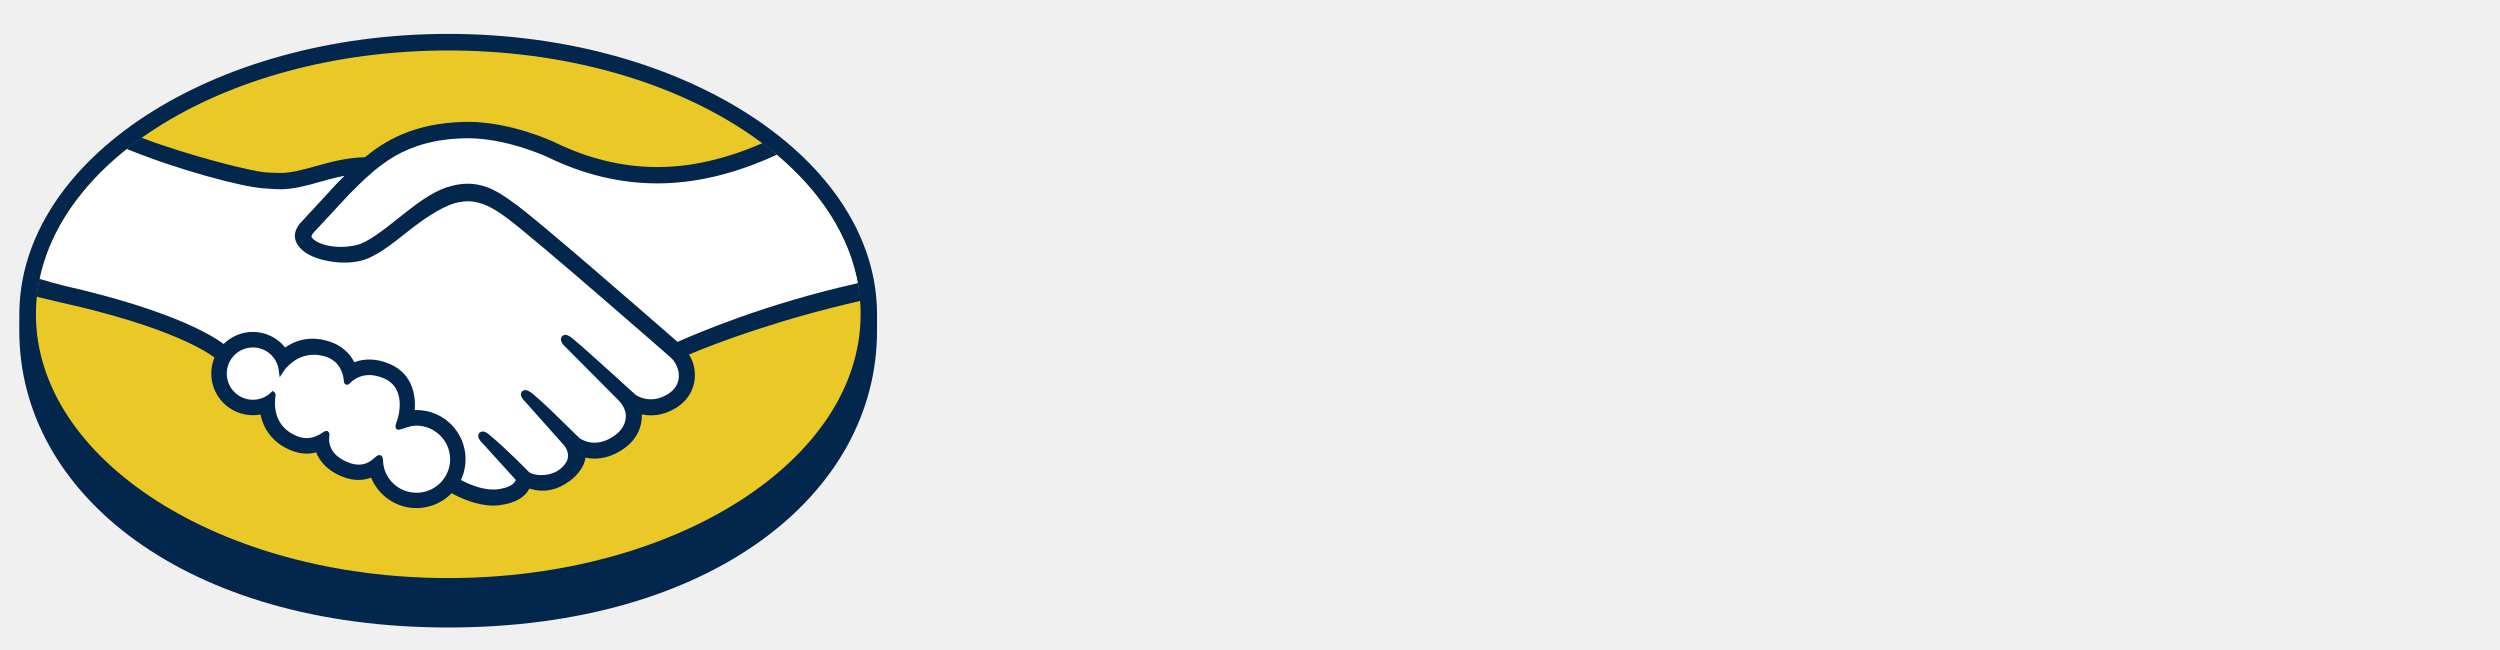
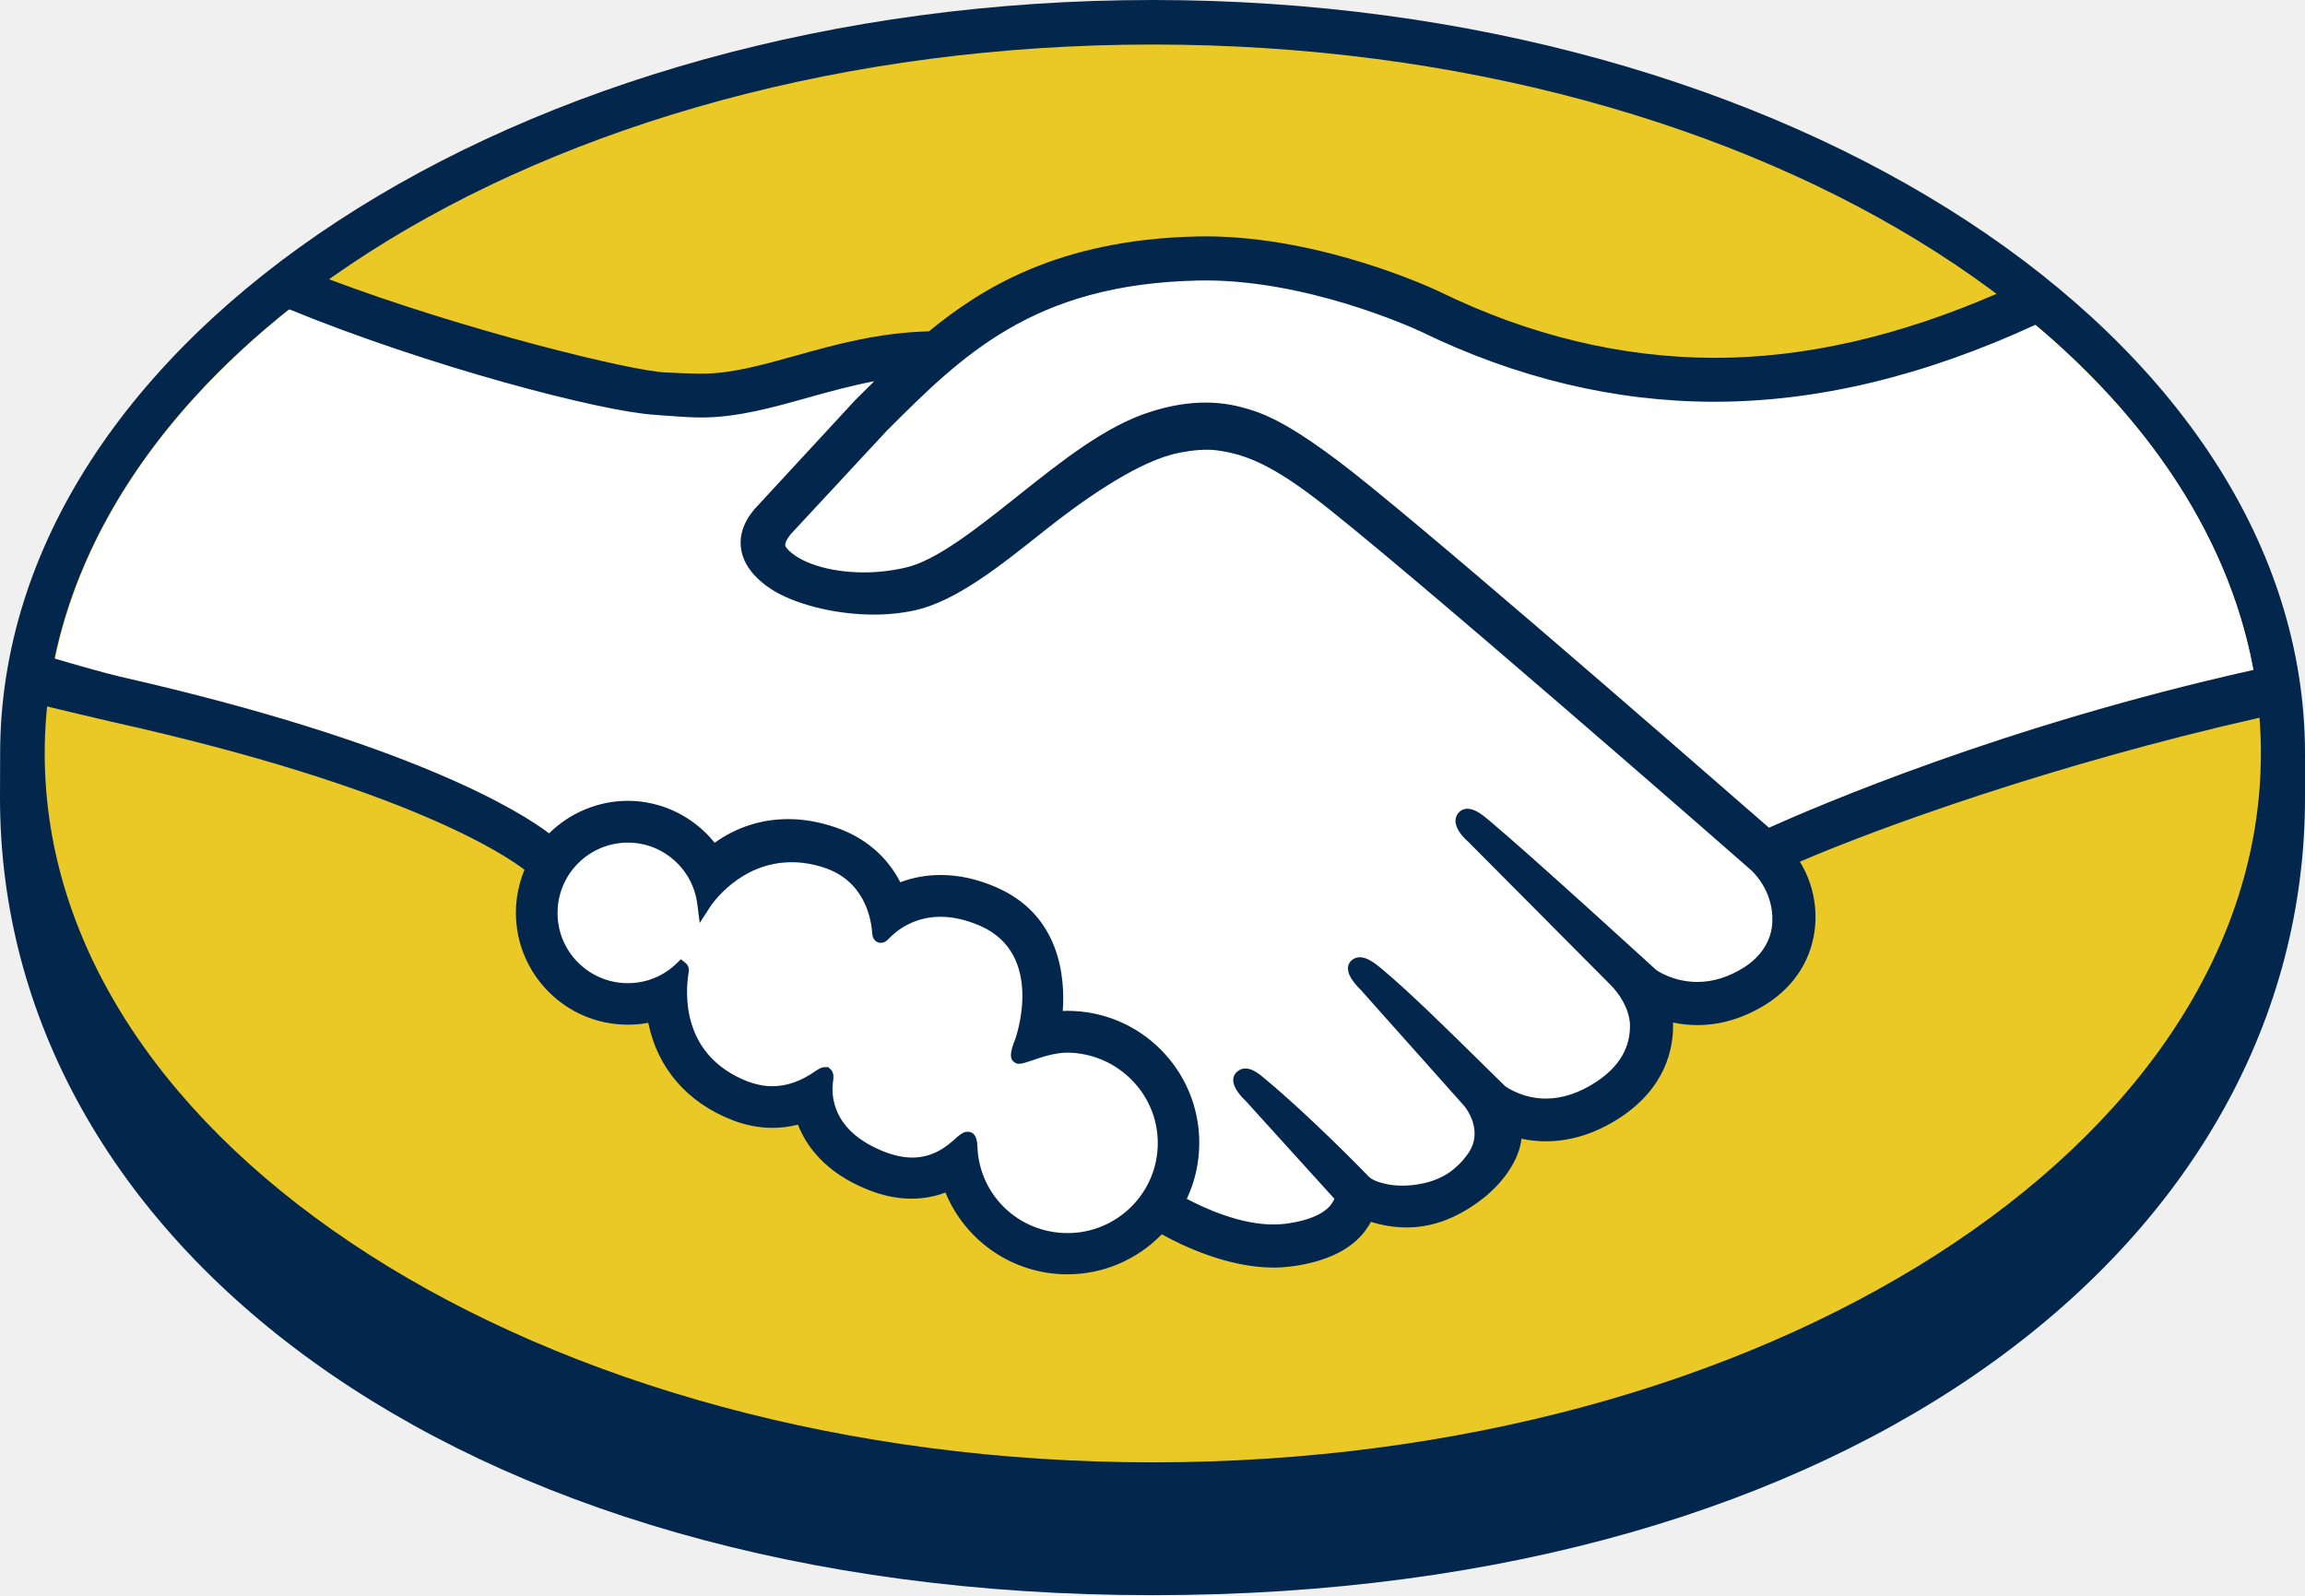
- <svg xmlns="http://www.w3.org/2000/svg" version="1.1" id="Capa_1" x="0px" y="0px" viewBox="0 0 500 130" style="enable-background:new 0 0 500 130;" xml:space="preserve">
+ <svg xmlns="http://www.w3.org/2000/svg" version="1.1" id="Capa_1" x="0px" y="0px" viewBox="0 0 171.55 118.72" xml:space="preserve" width="171.55" height="118.72">
  <defs id="defs46" />
  <style type="text/css" id="style2">
	.st0{fill:#03264C;}
	.st1{fill:#EAC926;}
	.st2{fill:#FFFFFF;}
</style>
-   <g id="g14">
+   <g id="g14" transform="translate(-3.8572,-6.7789)">
    <g id="g20" transform="translate(329.6772,316.9189)">
-       <path id="path22" class="st0" d="M-154.27-254.04c0-30.91-38.4-56.1-85.77-56.1c-47.37,0-85.77,25.19-85.77,56.1    c0,0.8-0.01,3-0.01,3.28c0,32.79,33.56,59.34,85.77,59.34c52.53,0,85.78-26.55,85.78-59.34V-254.04z" />
+       <path id="path22" class="st0" d="m -154.27,-254.04 c 0,-30.91 -38.4,-56.1 -85.77,-56.1 -47.37,0 -85.77,25.19 -85.77,56.1 0,0.8 -0.01,3 -0.01,3.28 0,32.79 33.56,59.34 85.77,59.34 52.53,0 85.78,-26.55 85.78,-59.34 z" />
    </g>
    <g id="g24" transform="translate(325.6143,316.9531)">
-       <path id="path26" class="st1" d="M-153.49-254.1c0,29.14-36.92,52.76-82.47,52.76c-45.55,0-82.47-23.62-82.47-52.76    c0-29.14,36.92-52.76,82.47-52.76C-190.41-306.86-153.49-283.24-153.49-254.1" />
+       <path id="path26" class="st1" d="m -153.49,-254.1 c 0,29.14 -36.92,52.76 -82.47,52.76 -45.55,0 -82.47,-23.62 -82.47,-52.76 0,-29.14 36.92,-52.76 82.47,-52.76 45.55,0 82.47,23.62 82.47,52.76" />
    </g>
    <g id="g28" transform="translate(189.7051,337.5469)">
-       <path id="path30" class="st2" d="M-127.43-291.34c-0.04,0.08-0.87,0.93-0.33,1.62c1.3,1.66,5.32,2.62,9.39,1.7    c2.42-0.54,5.52-3.01,8.53-5.4c3.26-2.59,6.49-5.18,9.74-6.21c3.44-1.09,5.64-0.63,7.1-0.18c1.6,0.48,3.47,1.53,6.47,3.78    c5.64,4.24,28.34,24.05,32.25,27.47c3.16-1.43,17.19-7.47,36.26-11.67c-1.66-10.17-7.84-19.47-17.22-27.08    c-13.07,5.49-29.04,8.35-44.67,0.73c-0.08-0.03-8.53-4.03-16.87-3.84c-12.39,0.29-17.76,5.65-23.44,11.33L-127.43-291.34z" />
+       <path id="path30" class="st2" d="m -127.43,-291.34 c -0.04,0.08 -0.87,0.93 -0.33,1.62 1.3,1.66 5.32,2.62 9.39,1.7 2.42,-0.54 5.52,-3.01 8.53,-5.4 3.26,-2.59 6.49,-5.18 9.74,-6.21 3.44,-1.09 5.64,-0.63 7.1,-0.18 1.6,0.48 3.47,1.53 6.47,3.78 5.64,4.24 28.34,24.05 32.25,27.47 3.16,-1.43 17.19,-7.47 36.26,-11.67 -1.66,-10.17 -7.84,-19.47 -17.22,-27.08 -13.07,5.49 -29.04,8.35 -44.67,0.73 -0.08,-0.03 -8.53,-4.03 -16.87,-3.84 -12.39,0.29 -17.76,5.65 -23.44,11.33 z" />
    </g>
    <g id="g32" transform="translate(279.0542,306.6982)">
-       <path id="path34" class="st2" d="M-144.56-235.56c-0.27-0.24-26.68-23.35-32.66-27.85c-3.46-2.6-5.39-3.26-7.41-3.52    c-1.05-0.14-2.51,0.06-3.52,0.34c-2.78,0.76-6.42,3.19-9.65,5.75c-3.35,2.66-6.5,5.17-9.43,5.83c-3.74,0.84-8.31-0.15-10.39-1.56    c-0.85-0.57-1.44-1.22-1.73-1.89c-0.77-1.79,0.65-3.21,0.88-3.45l7.29-7.88c0.85-0.85,1.7-1.69,2.57-2.53    c-2.35,0.31-4.53,0.91-6.64,1.5c-2.64,0.74-5.18,1.45-7.75,1.45c-1.07,0-6.82-0.94-7.91-1.24c-6.6-1.81-12.39-3.56-21.03-7.6    c-10.36,7.71-17.29,17.36-19.29,27.98c1.49,0.39,3.89,1.11,4.89,1.33c23.45,5.21,30.76,10.59,32.08,11.71    c1.43-1.59,3.5-2.61,5.81-2.61c2.6,0,4.93,1.31,6.35,3.32c1.34-1.06,3.2-1.97,5.59-1.97c1.09,0,2.22,0.2,3.36,0.59    c2.64,0.91,4.01,2.67,4.72,4.26c0.89-0.4,1.98-0.7,3.26-0.69c1.26,0,2.58,0.29,3.9,0.86c4.32,1.86,5,6.1,4.6,9.3    c0.31-0.04,0.62-0.05,0.93-0.05c5.13,0,9.29,4.17,9.29,9.3c0,1.59-0.41,3.08-1.11,4.39c1.39,0.78,4.95,2.56,8.07,2.16    c2.49-0.32,3.44-1.17,3.78-1.65c0.23-0.33,0.48-0.71,0.25-0.99l-6.62-7.35c0,0-1.09-1.03-0.73-1.43c0.37-0.41,1.04,0.18,1.52,0.58    c3.37,2.81,7.48,7.06,7.48,7.06c0.07,0.04,0.34,0.58,1.86,0.85c1.31,0.23,3.63,0.1,5.23-1.22c0.4-0.33,0.81-0.75,1.15-1.18    c-0.03,0.02-0.05,0.05-0.07,0.06c1.69-2.17-0.19-4.36-0.19-4.36l-7.73-8.67c0,0-1.1-1.02-0.73-1.43c0.34-0.36,1.05,0.18,1.53,0.58    c2.45,2.05,5.9,5.51,9.21,8.76c0.65,0.48,3.56,2.27,7.41-0.26c2.34-1.53,2.81-3.42,2.74-4.84c-0.16-1.88-1.63-3.22-1.63-3.22    l-10.55-10.61c0,0-1.11-0.95-0.72-1.43c0.32-0.4,1.05,0.18,1.52,0.58c3.36,2.81,12.46,11.15,12.46,11.15    c0.13,0.09,3.27,2.33,7.16-0.14c1.39-0.89,2.28-2.23,2.35-3.78C-142.66-233.95-144.56-235.56-144.56-235.56" />
+       <path id="path34" class="st2" d="m -144.56,-235.56 c -0.27,-0.24 -26.68,-23.35 -32.66,-27.85 -3.46,-2.6 -5.39,-3.26 -7.41,-3.52 -1.05,-0.14 -2.51,0.06 -3.52,0.34 -2.78,0.76 -6.42,3.19 -9.65,5.75 -3.35,2.66 -6.5,5.17 -9.43,5.83 -3.74,0.84 -8.31,-0.15 -10.39,-1.56 -0.85,-0.57 -1.44,-1.22 -1.73,-1.89 -0.77,-1.79 0.65,-3.21 0.88,-3.45 l 7.29,-7.88 c 0.85,-0.85 1.7,-1.69 2.57,-2.53 -2.35,0.31 -4.53,0.91 -6.64,1.5 -2.64,0.74 -5.18,1.45 -7.75,1.45 -1.07,0 -6.82,-0.94 -7.91,-1.24 -6.6,-1.81 -12.39,-3.56 -21.03,-7.6 -10.36,7.71 -17.29,17.36 -19.29,27.98 1.49,0.39 3.89,1.11 4.89,1.33 23.45,5.21 30.76,10.59 32.08,11.71 1.43,-1.59 3.5,-2.61 5.81,-2.61 2.6,0 4.93,1.31 6.35,3.32 1.34,-1.06 3.2,-1.97 5.59,-1.97 1.09,0 2.22,0.2 3.36,0.59 2.64,0.91 4.01,2.67 4.72,4.26 0.89,-0.4 1.98,-0.7 3.26,-0.69 1.26,0 2.58,0.29 3.9,0.86 4.32,1.86 5,6.1 4.6,9.3 0.31,-0.04 0.62,-0.05 0.93,-0.05 5.13,0 9.29,4.17 9.29,9.3 0,1.59 -0.41,3.08 -1.11,4.39 1.39,0.78 4.95,2.56 8.07,2.16 2.49,-0.32 3.44,-1.17 3.78,-1.65 0.23,-0.33 0.48,-0.71 0.25,-0.99 l -6.62,-7.35 c 0,0 -1.09,-1.03 -0.73,-1.43 0.37,-0.41 1.04,0.18 1.52,0.58 3.37,2.81 7.48,7.06 7.48,7.06 0.07,0.04 0.34,0.58 1.86,0.85 1.31,0.23 3.63,0.1 5.23,-1.22 0.4,-0.33 0.81,-0.75 1.15,-1.18 -0.03,0.02 -0.05,0.05 -0.07,0.06 1.69,-2.17 -0.19,-4.36 -0.19,-4.36 l -7.73,-8.67 c 0,0 -1.1,-1.02 -0.73,-1.43 0.34,-0.36 1.05,0.18 1.53,0.58 2.45,2.05 5.9,5.51 9.21,8.76 0.65,0.48 3.56,2.27 7.41,-0.26 2.34,-1.53 2.81,-3.42 2.74,-4.84 -0.16,-1.88 -1.63,-3.22 -1.63,-3.22 l -10.55,-10.61 c 0,0 -1.11,-0.95 -0.72,-1.43 0.32,-0.4 1.05,0.18 1.52,0.58 3.36,2.81 12.46,11.15 12.46,11.15 0.13,0.09 3.27,2.33 7.16,-0.14 1.39,-0.89 2.28,-2.23 2.35,-3.78 0.15,-2.68 -1.75,-4.29 -1.75,-4.29" />
    </g>
    <g id="g36" transform="translate(215.7334,290.0596)">
-       <path id="path38" class="st2" d="M-132.42-205.47c-1.64-0.02-3.43,0.95-3.66,0.81c-0.13-0.09,0.1-0.74,0.25-1.12    c0.16-0.38,2.31-6.86-2.94-9.11c-4.02-1.73-6.47,0.21-7.32,1.09c-0.22,0.23-0.32,0.21-0.35-0.08c-0.08-1.17-0.6-4.33-4.07-5.38    c-4.96-1.52-8.14,1.94-8.95,3.19c-0.36-2.82-2.75-5.02-5.68-5.02c-3.18,0-5.76,2.57-5.76,5.75c0,3.18,2.58,5.75,5.76,5.75    c1.54,0,2.95-0.61,3.98-1.61c0.03,0.03,0.05,0.08,0.03,0.19c-0.24,1.42-0.69,6.6,4.73,8.7c2.17,0.84,4.02,0.22,5.55-0.86    c0.46-0.32,0.53-0.19,0.47,0.24c-0.2,1.33,0.05,4.18,4.04,5.8c3.04,1.23,4.84-0.03,6.01-1.12c0.51-0.47,0.65-0.39,0.68,0.33    c0.14,3.85,3.34,6.91,7.23,6.91c4,0,7.24-3.23,7.25-7.23C-125.18-202.23-128.42-205.43-132.42-205.47" />
+       <path id="path38" class="st2" d="m -132.42,-205.47 c -1.64,-0.02 -3.43,0.95 -3.66,0.81 -0.13,-0.09 0.1,-0.74 0.25,-1.12 0.16,-0.38 2.31,-6.86 -2.94,-9.11 -4.02,-1.73 -6.47,0.21 -7.32,1.09 -0.22,0.23 -0.32,0.21 -0.35,-0.08 -0.08,-1.17 -0.6,-4.33 -4.07,-5.38 -4.96,-1.52 -8.14,1.94 -8.95,3.19 -0.36,-2.82 -2.75,-5.02 -5.68,-5.02 -3.18,0 -5.76,2.57 -5.76,5.75 0,3.18 2.58,5.75 5.76,5.75 1.54,0 2.95,-0.61 3.98,-1.61 0.03,0.03 0.05,0.08 0.03,0.19 -0.24,1.42 -0.69,6.6 4.73,8.7 2.17,0.84 4.02,0.22 5.55,-0.86 0.46,-0.32 0.53,-0.19 0.47,0.24 -0.2,1.33 0.05,4.18 4.04,5.8 3.04,1.23 4.84,-0.03 6.01,-1.12 0.51,-0.47 0.65,-0.39 0.68,0.33 0.14,3.85 3.34,6.91 7.23,6.91 4,0 7.24,-3.23 7.25,-7.23 -0.01,-3.99 -3.25,-7.19 -7.25,-7.23" />
    </g>
    <g id="g40" transform="translate(215.7334,272.79)">
-       <path id="path42" class="st0" d="M-132.42-174.24c-3.63,0-6.57-2.82-6.71-6.41c-0.01-0.31-0.04-1.13-0.73-1.13    c-0.29,0-0.53,0.17-0.82,0.43c-0.8,0.74-1.81,1.49-3.3,1.49c-0.67,0-1.4-0.16-2.17-0.47c-3.83-1.55-3.88-4.18-3.72-5.24    c0.04-0.28,0.05-0.57-0.14-0.81l-0.23-0.21h-0.24c-0.2,0-0.39,0.08-0.67,0.27c-1.11,0.78-2.17,1.15-3.25,1.15    c-0.59,0-1.2-0.12-1.82-0.35c-5.04-1.96-4.64-6.72-4.4-8.15c0.04-0.29-0.04-0.51-0.22-0.66l-0.36-0.29l-0.33,0.32    c-0.98,0.95-2.27,1.46-3.62,1.46c-2.89,0-5.24-2.35-5.23-5.23c0-2.89,2.35-5.23,5.24-5.23c2.61,0,4.83,1.96,5.16,4.57l0.18,1.41    l0.77-1.19c0.09-0.14,2.2-3.34,6.09-3.33c0.74,0,1.5,0.12,2.27,0.36c3.1,0.95,3.63,3.76,3.71,4.93c0.05,0.68,0.54,0.71,0.64,0.71    c0.27,0,0.47-0.17,0.6-0.32c0.59-0.61,1.86-1.62,3.85-1.62c0.91,0,1.88,0.22,2.89,0.65c4.93,2.11,2.69,8.37,2.67,8.44    c-0.42,1.04-0.44,1.5-0.04,1.76l0.19,0.09h0.14c0.22,0,0.5-0.1,0.96-0.25c0.67-0.23,1.68-0.58,2.63-0.58h0    c3.71,0.04,6.73,3.06,6.72,6.73C-125.7-177.25-128.72-174.24-132.42-174.24 M-80.22-204.41c-8.14-7.1-26.94-23.45-32.03-27.27    c-2.91-2.19-4.89-3.34-6.64-3.86c-0.78-0.24-1.87-0.51-3.26-0.51c-1.3,0-2.69,0.23-4.14,0.7c-3.29,1.04-6.57,3.65-9.74,6.17    l-0.16,0.13c-2.96,2.35-6.01,4.78-8.32,5.29c-1.01,0.23-2.04,0.35-3.08,0.35c-2.59,0-4.91-0.75-5.78-1.86    c-0.14-0.18-0.05-0.48,0.29-0.91l0.04-0.06l7.16-7.71c5.61-5.61,10.9-10.9,23.09-11.18c0.2,0,0.41-0.01,0.61-0.01    c7.59,0,15.17,3.4,16.02,3.79c7.12,3.47,14.46,5.23,21.84,5.24c7.69,0,15.63-1.9,23.98-5.75c-0.93-0.78-1.9-1.55-2.9-2.3    c-7.33,3.18-14.32,4.79-21.05,4.78c-6.88-0.01-13.76-1.66-20.44-4.92c-0.35-0.17-8.73-4.12-17.44-4.12c-0.23,0-0.46,0-0.69,0.01    c-10.24,0.24-16.01,3.88-19.88,7.06c-3.77,0.09-7.03,1-9.92,1.81c-2.58,0.72-4.81,1.34-6.99,1.34c-0.9,0-2.51-0.08-2.66-0.09    c-2.5-0.08-15.11-3.17-25.14-6.96c-1.02,0.72-2.01,1.47-2.97,2.23c10.48,4.3,23.23,7.62,27.25,7.88c1.12,0.07,2.31,0.2,3.51,0.2    c2.66,0,5.32-0.75,7.89-1.47c1.52-0.43,3.2-0.89,4.96-1.23c-0.47,0.46-0.94,0.93-1.41,1.4l-7.27,7.87c-0.57,0.58-1.81,2.12-1,4.02    c0.33,0.77,0.99,1.5,1.91,2.12c1.73,1.17,4.84,1.96,7.72,1.96c1.09,0,2.13-0.11,3.08-0.32c3.05-0.68,6.25-3.23,9.63-5.92    c2.7-2.15,6.53-4.87,9.47-5.67c0.82-0.22,1.83-0.36,2.64-0.36c0.24,0,0.47,0.01,0.68,0.04c1.94,0.25,3.82,0.91,7.16,3.42    c5.97,4.48,32.39,27.59,32.64,27.82c0.02,0.02,1.7,1.47,1.59,3.88c-0.06,1.35-0.81,2.54-2.11,3.37c-1.13,0.71-2.29,1.08-3.47,1.08    c-1.77,0-2.98-0.83-3.06-0.89c-0.1-0.08-9.15-8.38-12.48-11.17c-0.53-0.44-1.05-0.83-1.57-0.83c-0.28,0-0.52,0.12-0.69,0.33    c-0.52,0.65,0.06,1.54,0.75,2.13l10.57,10.63c0.01,0.01,1.32,1.24,1.46,2.86c0.08,1.76-0.76,3.23-2.51,4.38    c-1.25,0.82-2.51,1.24-3.75,1.24c-1.62,0-2.76-0.74-3.01-0.91l-1.52-1.49c-2.77-2.73-5.63-5.55-7.73-7.3    c-0.51-0.42-1.06-0.82-1.58-0.82c-0.25,0-0.49,0.1-0.67,0.28c-0.24,0.27-0.4,0.74,0.19,1.53c0.24,0.33,0.53,0.6,0.53,0.6    l7.72,8.66c0.06,0.08,1.59,1.89,0.17,3.7l-0.27,0.34c-0.23,0.26-0.48,0.49-0.72,0.69c-1.32,1.08-3.07,1.2-3.77,1.2    c-0.37,0-0.73-0.03-1.05-0.09c-0.76-0.14-1.27-0.35-1.52-0.64l-0.09-0.09c-0.42-0.44-4.31-4.41-7.53-7.09    c-0.42-0.36-0.95-0.81-1.5-0.81c-0.27,0-0.51,0.11-0.7,0.31c-0.64,0.7,0.32,1.74,0.73,2.12l6.58,7.26    c-0.01,0.07-0.09,0.22-0.25,0.45c-0.24,0.32-1.03,1.12-3.42,1.42c-0.28,0.03-0.58,0.05-0.87,0.05c-2.46,0-5.09-1.19-6.44-1.91    c0.62-1.3,0.93-2.73,0.93-4.17c0-5.42-4.39-9.82-9.81-9.82c-0.11,0-0.24,0-0.35,0.01c0.18-2.47-0.17-7.15-4.98-9.22    c-1.38-0.6-2.76-0.9-4.1-0.9c-1.05,0-2.06,0.18-3.01,0.54c-0.99-1.93-2.65-3.34-4.81-4.08c-1.19-0.41-2.38-0.62-3.52-0.62    c-2,0-3.84,0.59-5.49,1.76c-1.57-1.96-3.95-3.12-6.46-3.12c-2.19,0-4.3,0.88-5.86,2.42c-2.05-1.56-10.17-6.72-31.92-11.66    c-1.05-0.24-3.47-0.93-4.95-1.37c-0.25,1.18-0.43,2.37-0.56,3.57c0,0,4.01,0.96,4.8,1.14c22.21,4.93,29.55,10.07,30.8,11.03    c-0.42,1.01-0.64,2.1-0.64,3.2c0,4.59,3.73,8.33,8.32,8.33c0.52,0,1.03-0.04,1.53-0.14c0.69,3.38,2.9,5.94,6.28,7.25    c0.99,0.38,1.99,0.57,2.96,0.57c0.63,0,1.27-0.08,1.9-0.24c0.62,1.59,2.03,3.56,5.17,4.83c1.1,0.44,2.2,0.68,3.27,0.68    c0.87,0,1.73-0.15,2.54-0.46c1.5,3.66,5.08,6.09,9.07,6.09c2.64,0,5.18-1.07,7.03-2.98c1.58,0.88,4.93,2.47,8.31,2.48    c0.44,0,0.85-0.03,1.26-0.08c3.36-0.42,4.92-1.73,5.64-2.76c0.13-0.18,0.25-0.37,0.35-0.56c0.79,0.23,1.67,0.41,2.66,0.41    c1.83,0,3.59-0.62,5.37-1.92c1.75-1.26,2.99-3.07,3.17-4.61c0-0.02,0.01-0.04,0.01-0.07c0.59,0.12,1.19,0.19,1.8,0.19    c1.89,0,3.74-0.59,5.52-1.75c3.42-2.24,4.02-5.18,3.96-7.09c0.6,0.13,1.21,0.19,1.82,0.19c1.77,0,3.51-0.54,5.17-1.59    c2.12-1.36,3.4-3.43,3.59-5.85c0.13-1.64-0.27-3.3-1.14-4.72c5.73-2.47,18.84-7.25,34.27-10.73c-0.09-1.2-0.27-2.38-0.48-3.55    C-62.8-212-76.73-205.97-80.22-204.41" />
+       <path id="path42" class="st0" d="m -132.42,-174.24 c -3.63,0 -6.57,-2.82 -6.71,-6.41 -0.01,-0.31 -0.04,-1.13 -0.73,-1.13 -0.29,0 -0.53,0.17 -0.82,0.43 -0.8,0.74 -1.81,1.49 -3.3,1.49 -0.67,0 -1.4,-0.16 -2.17,-0.47 -3.83,-1.55 -3.88,-4.18 -3.72,-5.24 0.04,-0.28 0.05,-0.57 -0.14,-0.81 l -0.23,-0.21 h -0.24 c -0.2,0 -0.39,0.08 -0.67,0.27 -1.11,0.78 -2.17,1.15 -3.25,1.15 -0.59,0 -1.2,-0.12 -1.82,-0.35 -5.04,-1.96 -4.64,-6.72 -4.4,-8.15 0.04,-0.29 -0.04,-0.51 -0.22,-0.66 l -0.36,-0.29 -0.33,0.32 c -0.98,0.95 -2.27,1.46 -3.62,1.46 -2.89,0 -5.24,-2.35 -5.23,-5.23 0,-2.89 2.35,-5.23 5.24,-5.23 2.61,0 4.83,1.96 5.16,4.57 l 0.18,1.41 0.77,-1.19 c 0.09,-0.14 2.2,-3.34 6.09,-3.33 0.74,0 1.5,0.12 2.27,0.36 3.1,0.95 3.63,3.76 3.71,4.93 0.05,0.68 0.54,0.71 0.64,0.71 0.27,0 0.47,-0.17 0.6,-0.32 0.59,-0.61 1.86,-1.62 3.85,-1.62 0.91,0 1.88,0.22 2.89,0.65 4.93,2.11 2.69,8.37 2.67,8.44 -0.42,1.04 -0.44,1.5 -0.04,1.76 l 0.19,0.09 h 0.14 c 0.22,0 0.5,-0.1 0.96,-0.25 0.67,-0.23 1.68,-0.58 2.63,-0.58 v 0 c 3.71,0.04 6.73,3.06 6.72,6.73 0.01,3.69 -3.01,6.7 -6.71,6.7 m 52.2,-30.17 c -8.14,-7.1 -26.94,-23.45 -32.03,-27.27 -2.91,-2.19 -4.89,-3.34 -6.64,-3.86 -0.78,-0.24 -1.87,-0.51 -3.26,-0.51 -1.3,0 -2.69,0.23 -4.14,0.7 -3.29,1.04 -6.57,3.65 -9.74,6.17 l -0.16,0.13 c -2.96,2.35 -6.01,4.78 -8.32,5.29 -1.01,0.23 -2.04,0.35 -3.08,0.35 -2.59,0 -4.91,-0.75 -5.78,-1.86 -0.14,-0.18 -0.05,-0.48 0.29,-0.91 l 0.04,-0.06 7.16,-7.71 c 5.61,-5.61 10.9,-10.9 23.09,-11.18 0.2,0 0.41,-0.01 0.61,-0.01 7.59,0 15.17,3.4 16.02,3.79 7.12,3.47 14.46,5.23 21.84,5.24 7.69,0 15.63,-1.9 23.98,-5.75 -0.93,-0.78 -1.9,-1.55 -2.9,-2.3 -7.33,3.18 -14.32,4.79 -21.05,4.78 -6.88,-0.01 -13.76,-1.66 -20.44,-4.92 -0.35,-0.17 -8.73,-4.12 -17.44,-4.12 -0.23,0 -0.46,0 -0.69,0.01 -10.24,0.24 -16.01,3.88 -19.88,7.06 -3.77,0.09 -7.03,1 -9.92,1.81 -2.58,0.72 -4.81,1.34 -6.99,1.34 -0.9,0 -2.51,-0.08 -2.66,-0.09 -2.5,-0.08 -15.11,-3.17 -25.14,-6.96 -1.02,0.72 -2.01,1.47 -2.97,2.23 10.48,4.3 23.23,7.62 27.25,7.88 1.12,0.07 2.31,0.2 3.51,0.2 2.66,0 5.32,-0.75 7.89,-1.47 1.52,-0.43 3.2,-0.89 4.96,-1.23 -0.47,0.46 -0.94,0.93 -1.41,1.4 l -7.27,7.87 c -0.57,0.58 -1.81,2.12 -1,4.02 0.33,0.77 0.99,1.5 1.91,2.12 1.73,1.17 4.84,1.96 7.72,1.96 1.09,0 2.13,-0.11 3.08,-0.32 3.05,-0.68 6.25,-3.23 9.63,-5.92 2.7,-2.15 6.53,-4.87 9.47,-5.67 0.82,-0.22 1.83,-0.36 2.64,-0.36 0.24,0 0.47,0.01 0.68,0.04 1.94,0.25 3.82,0.91 7.16,3.42 5.97,4.48 32.39,27.59 32.64,27.82 0.02,0.02 1.7,1.47 1.59,3.88 -0.06,1.35 -0.81,2.54 -2.11,3.37 -1.13,0.71 -2.29,1.08 -3.47,1.08 -1.77,0 -2.98,-0.83 -3.06,-0.89 -0.1,-0.08 -9.15,-8.38 -12.48,-11.17 -0.53,-0.44 -1.05,-0.83 -1.57,-0.83 -0.28,0 -0.52,0.12 -0.69,0.33 -0.52,0.65 0.06,1.54 0.75,2.13 l 10.57,10.63 c 0.01,0.01 1.32,1.24 1.46,2.86 0.08,1.76 -0.76,3.23 -2.51,4.38 -1.25,0.82 -2.51,1.24 -3.75,1.24 -1.62,0 -2.76,-0.74 -3.01,-0.91 l -1.52,-1.49 c -2.77,-2.73 -5.63,-5.55 -7.73,-7.3 -0.51,-0.42 -1.06,-0.82 -1.58,-0.82 -0.25,0 -0.49,0.1 -0.67,0.28 -0.24,0.27 -0.4,0.74 0.19,1.53 0.24,0.33 0.53,0.6 0.53,0.6 l 7.72,8.66 c 0.06,0.08 1.59,1.89 0.17,3.7 l -0.27,0.34 c -0.23,0.26 -0.48,0.49 -0.72,0.69 -1.32,1.08 -3.07,1.2 -3.77,1.2 -0.37,0 -0.73,-0.03 -1.05,-0.09 -0.76,-0.14 -1.27,-0.35 -1.52,-0.64 l -0.09,-0.09 c -0.42,-0.44 -4.31,-4.41 -7.53,-7.09 -0.42,-0.36 -0.95,-0.81 -1.5,-0.81 -0.27,0 -0.51,0.11 -0.7,0.31 -0.64,0.7 0.32,1.74 0.73,2.12 l 6.58,7.26 c -0.01,0.07 -0.09,0.22 -0.25,0.45 -0.24,0.32 -1.03,1.12 -3.42,1.42 -0.28,0.03 -0.58,0.05 -0.87,0.05 -2.46,0 -5.09,-1.19 -6.44,-1.91 0.62,-1.3 0.93,-2.73 0.93,-4.17 0,-5.42 -4.39,-9.82 -9.81,-9.82 -0.11,0 -0.24,0 -0.35,0.01 0.18,-2.47 -0.17,-7.15 -4.98,-9.22 -1.38,-0.6 -2.76,-0.9 -4.1,-0.9 -1.05,0 -2.06,0.18 -3.01,0.54 -0.99,-1.93 -2.65,-3.34 -4.81,-4.08 -1.19,-0.41 -2.38,-0.62 -3.52,-0.62 -2,0 -3.84,0.59 -5.49,1.76 -1.57,-1.96 -3.95,-3.12 -6.46,-3.12 -2.19,0 -4.3,0.88 -5.86,2.42 -2.05,-1.56 -10.17,-6.72 -31.92,-11.66 -1.05,-0.24 -3.47,-0.93 -4.95,-1.37 -0.25,1.18 -0.43,2.37 -0.56,3.57 0,0 4.01,0.96 4.8,1.14 22.21,4.93 29.55,10.07 30.8,11.03 -0.42,1.01 -0.64,2.1 -0.64,3.2 0,4.59 3.73,8.33 8.32,8.33 0.52,0 1.03,-0.04 1.53,-0.14 0.69,3.38 2.9,5.94 6.28,7.25 0.99,0.38 1.99,0.57 2.96,0.57 0.63,0 1.27,-0.08 1.9,-0.24 0.62,1.59 2.03,3.56 5.17,4.83 1.1,0.44 2.2,0.68 3.27,0.68 0.87,0 1.73,-0.15 2.54,-0.46 1.5,3.66 5.08,6.09 9.07,6.09 2.64,0 5.18,-1.07 7.03,-2.98 1.58,0.88 4.93,2.47 8.31,2.48 0.44,0 0.85,-0.03 1.26,-0.08 3.36,-0.42 4.92,-1.73 5.64,-2.76 0.13,-0.18 0.25,-0.37 0.35,-0.56 0.79,0.23 1.67,0.41 2.66,0.41 1.83,0 3.59,-0.62 5.37,-1.92 1.75,-1.26 2.99,-3.07 3.17,-4.61 0,-0.02 0.01,-0.04 0.01,-0.07 0.59,0.12 1.19,0.19 1.8,0.19 1.89,0 3.74,-0.59 5.52,-1.75 3.42,-2.24 4.02,-5.18 3.96,-7.09 0.6,0.13 1.21,0.19 1.82,0.19 1.77,0 3.51,-0.54 5.17,-1.59 2.12,-1.36 3.4,-3.43 3.59,-5.85 0.13,-1.64 -0.27,-3.3 -1.14,-4.72 5.73,-2.47 18.84,-7.25 34.27,-10.73 -0.09,-1.2 -0.27,-2.38 -0.48,-3.55 -18.67,4.16 -32.6,10.19 -36.09,11.75" />
    </g>
    <g id="g44" transform="translate(372.3848,355.1846)">
		
	</g>
    <g id="g48" transform="translate(491.0654,348.9932)">
		
	</g>
    <g id="g52" transform="translate(604.4424,344.4316)">
		
	</g>
    <g id="g56" transform="translate(636.0684,348.5366)">
		
	</g>
    <g id="g60" transform="translate(450.3125,316.3428)">
		
	</g>
    <g id="g68" transform="translate(467.5215,361.2886)">
		
	</g>
    <g id="g72" transform="translate(546.9404,364.02)">
		
	</g>
    <g id="g76" transform="translate(690.4863,342.9561)">
		
	</g>
    <g id="g84_1_" transform="translate(606.3789,289.2861)">
		
	</g>
    <g id="g64_1_" transform="translate(513.6289,262.0811)">
		
	</g>
    <g id="g80_1_" transform="translate(543.9404,276.9932)">
		
	</g>
    <g id="g84_2_" transform="translate(606.3789,289.2861)">
		
	</g>
  </g>
</svg>
